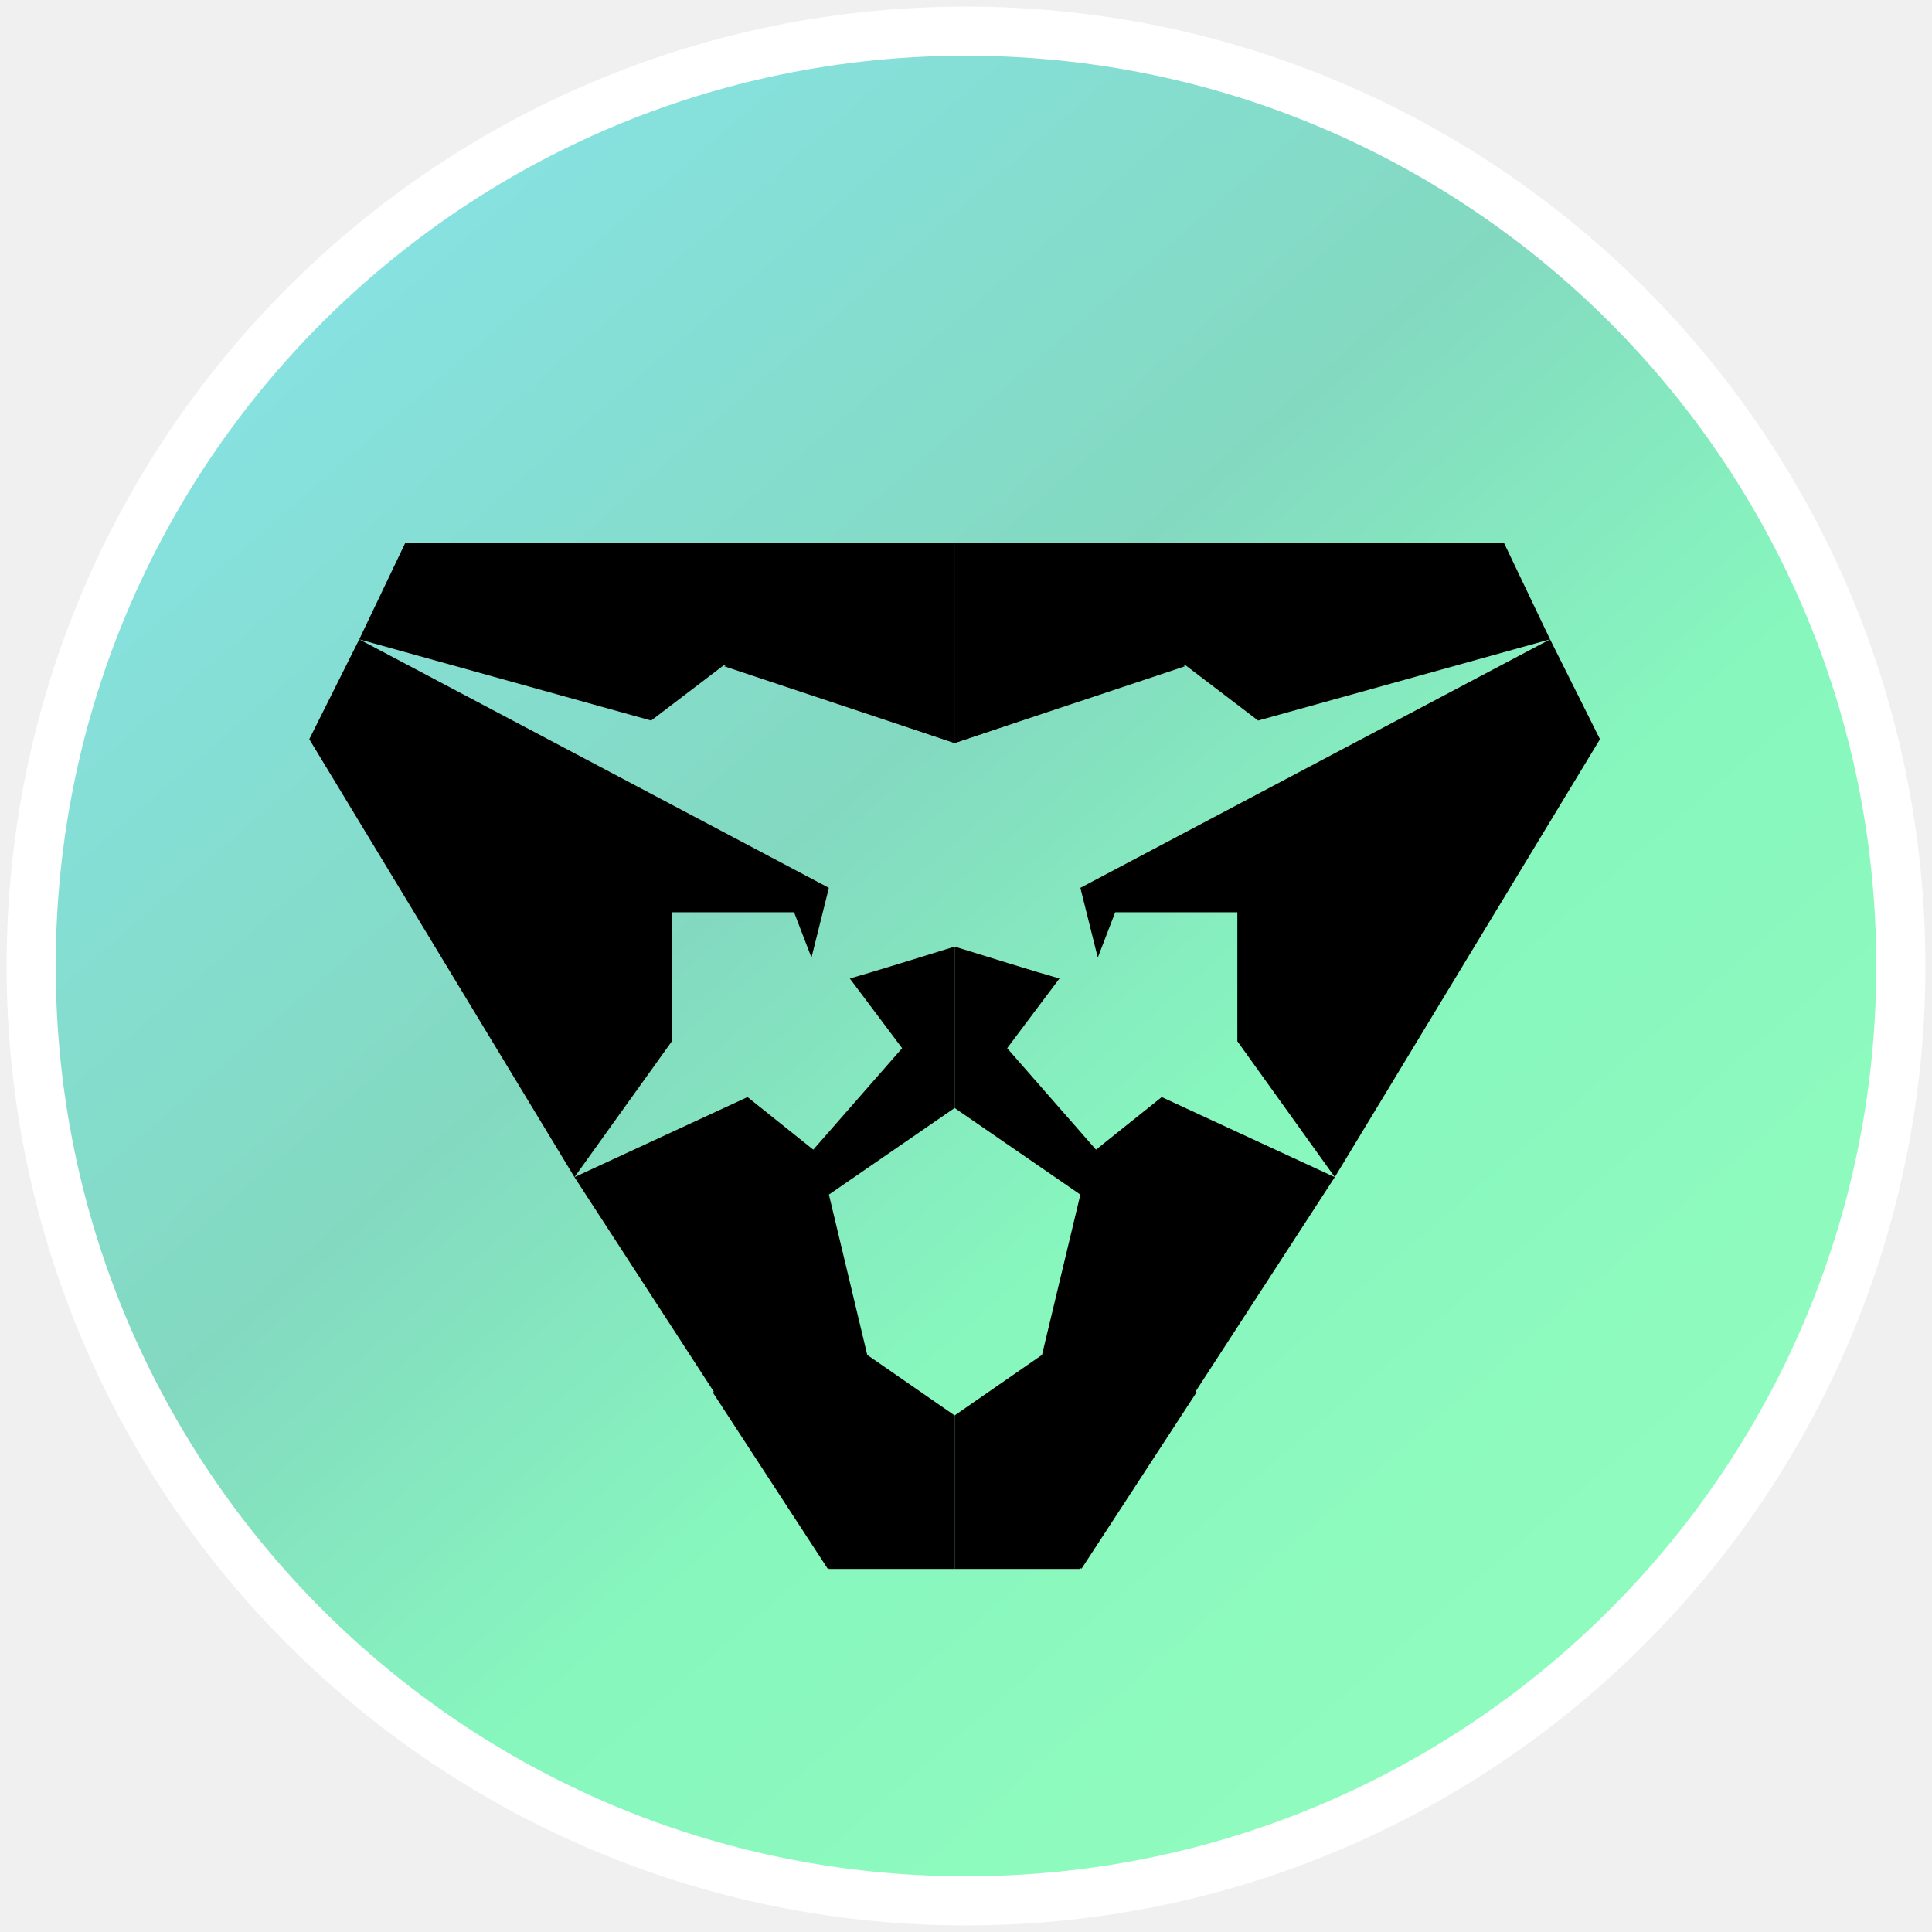
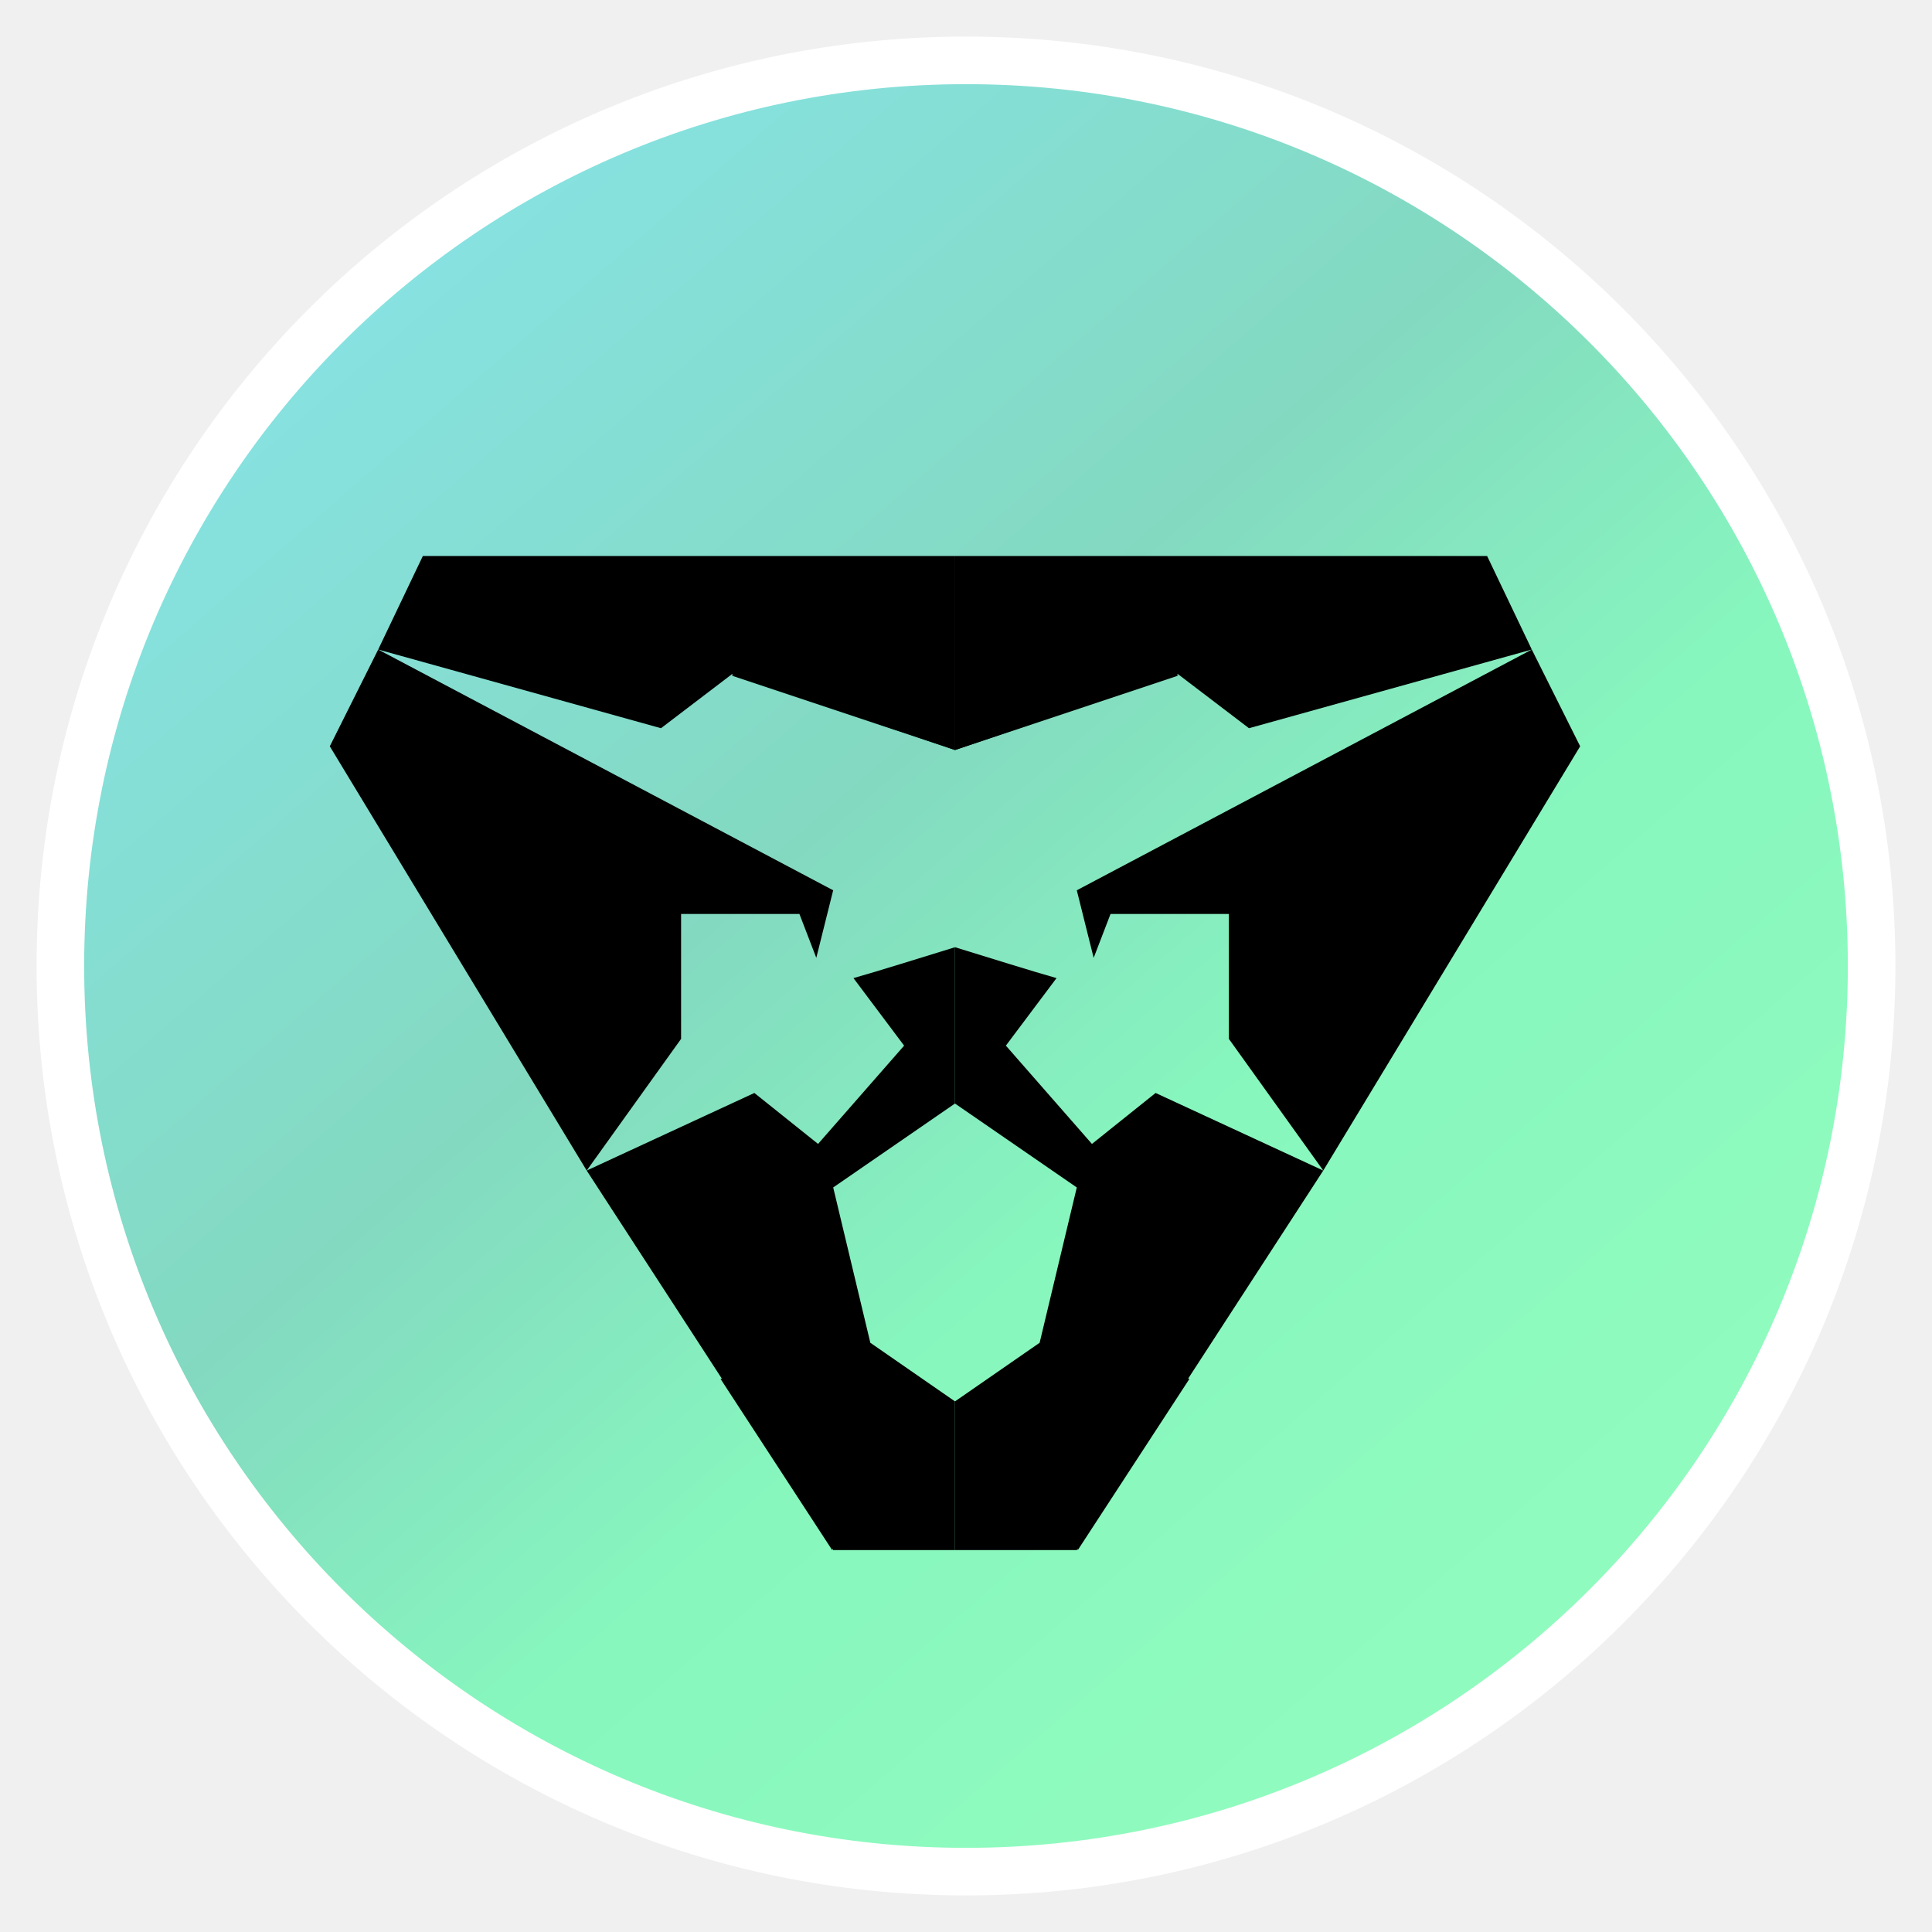
- <svg xmlns="http://www.w3.org/2000/svg" width="62" height="62" viewBox="0 0 62 62" fill="none">
-   <circle cx="31" cy="31" r="30" fill="url(#paint0_linear_1978_57409)" stroke="white" stroke-width="1.576" />
+ <svg xmlns="http://www.w3.org/2000/svg" width="64" height="64" viewBox="0 0 64 64" fill="none">
+   <circle cx="32" cy="32" r="30" fill="url(#paint0_linear_1978_57409)" stroke="white" stroke-width="1.576" />
  <g clip-path="url(#clip0_1978_57409)">
-     <path d="M26.6 28.492L11.528 20.517L9.925 23.722L18.435 37.776L21.562 33.414V30.73V29.276H25.482L26.041 30.73L26.6 28.492Z" fill="black" />
-     <path d="M27.272 31.401C27.998 31.198 29.686 30.67 30.635 30.378V35.556L26.601 38.336L27.831 43.481L30.739 45.495L30.635 50.349H26.601L18.435 37.776L23.989 35.206L26.099 36.894L28.95 33.638L27.272 31.401Z" fill="black" />
-     <path d="M22.869 44.678L27.8 43.446L26.567 50.349L22.869 44.678Z" fill="black" />
-     <path d="M23.245 21.334L20.896 23.123L11.528 20.517L13.007 17.419H30.635V23.845L23.245 21.334Z" fill="black" />
-     <path d="M30.635 17.435L23.238 21.38L30.635 23.845V17.435Z" fill="black" />
+     <path d="M27.6 29.492L12.528 21.517L10.925 24.722L19.435 38.776L22.562 34.414V31.73V30.276H26.482L27.041 31.73L27.6 29.492Z" fill="black" />
+     <path d="M28.272 32.401C28.998 32.198 30.686 31.67 31.635 31.378V36.556L27.601 39.336L28.831 44.481L31.739 46.495L31.635 51.349H27.601L19.435 38.776L24.989 36.206L27.099 37.894L29.95 34.638L28.272 32.401Z" fill="black" />
+     <path d="M23.869 45.678L28.8 44.446L27.567 51.349L23.869 45.678Z" fill="black" />
+     <path d="M24.245 22.334L21.896 24.123L12.528 21.517L14.007 18.419H31.635V24.845L24.245 22.334Z" fill="black" />
+     <path d="M31.635 18.435L24.238 22.38L31.635 24.845V18.435Z" fill="black" />
  </g>
  <g clip-path="url(#clip1_1978_57409)">
-     <path d="M34.67 28.492L49.743 20.517L51.345 23.722L42.835 37.776L39.708 33.414V30.73V29.276H35.788L35.229 30.73L34.67 28.492Z" fill="black" />
-     <path d="M33.999 31.401C33.273 31.198 31.585 30.67 30.635 30.378V35.556L34.67 38.336L33.439 43.481L30.531 45.495L30.635 50.349H34.67L42.835 37.776L37.281 35.206L35.172 36.894L32.321 33.638L33.999 31.401Z" fill="black" />
-     <path d="M38.401 44.678L33.47 43.446L34.703 50.349L38.401 44.678Z" fill="black" />
-     <path d="M38.025 21.334L40.374 23.123L49.743 20.517L48.263 17.419H30.635V23.845L38.025 21.334Z" fill="black" />
-     <path d="M30.635 17.435L38.032 21.38L30.635 23.845V17.435Z" fill="black" />
+     <path d="M35.67 29.492L50.743 21.517L52.345 24.722L43.835 38.776L40.708 34.414V31.73V30.276H36.788L36.229 31.73L35.67 29.492Z" fill="black" />
+     <path d="M34.999 32.401C34.273 32.198 32.585 31.67 31.635 31.378V36.556L35.67 39.336L34.439 44.481L31.531 46.495L31.635 51.349H35.67L43.835 38.776L38.281 36.206L36.172 37.894L33.321 34.638L34.999 32.401Z" fill="black" />
+     <path d="M39.401 45.678L34.47 44.446L35.703 51.349L39.401 45.678Z" fill="black" />
+     <path d="M39.025 22.334L41.374 24.123L50.743 21.517L49.263 18.419H31.635V24.845L39.025 22.334Z" fill="black" />
+     <path d="M31.635 18.435L39.032 22.38L31.635 24.845V18.435Z" fill="black" />
  </g>
  <defs>
-     <linearGradient id="paint0_linear_1978_57409" x1="6.333" y1="1.58" x2="49.822" y2="51.731" gradientUnits="userSpaceOnUse">
+     <linearGradient id="paint0_linear_1978_57409" x1="7.333" y1="2.58" x2="50.822" y2="52.731" gradientUnits="userSpaceOnUse">
      <stop stop-color="#88E5ED" />
      <stop offset="0.479" stop-color="#83D9C0" />
      <stop offset="0.714" stop-color="#87F7BE" />
      <stop offset="1" stop-color="#90FBBE" />
    </linearGradient>
    <clipPath id="clip0_1978_57409">
-       <rect x="8.692" y="14.846" width="21.943" height="38.462" fill="white" />
+       <rect x="9.692" y="15.846" width="21.943" height="38.462" fill="white" />
    </clipPath>
    <clipPath id="clip1_1978_57409">
-       <rect width="21.943" height="38.462" transform="matrix(-1 0 0 1 52.578 14.8461)" fill="white" />
+       <rect width="21.943" height="38.462" transform="matrix(-1 0 0 1 53.578 15.8461)" fill="white" />
    </clipPath>
  </defs>
</svg>
